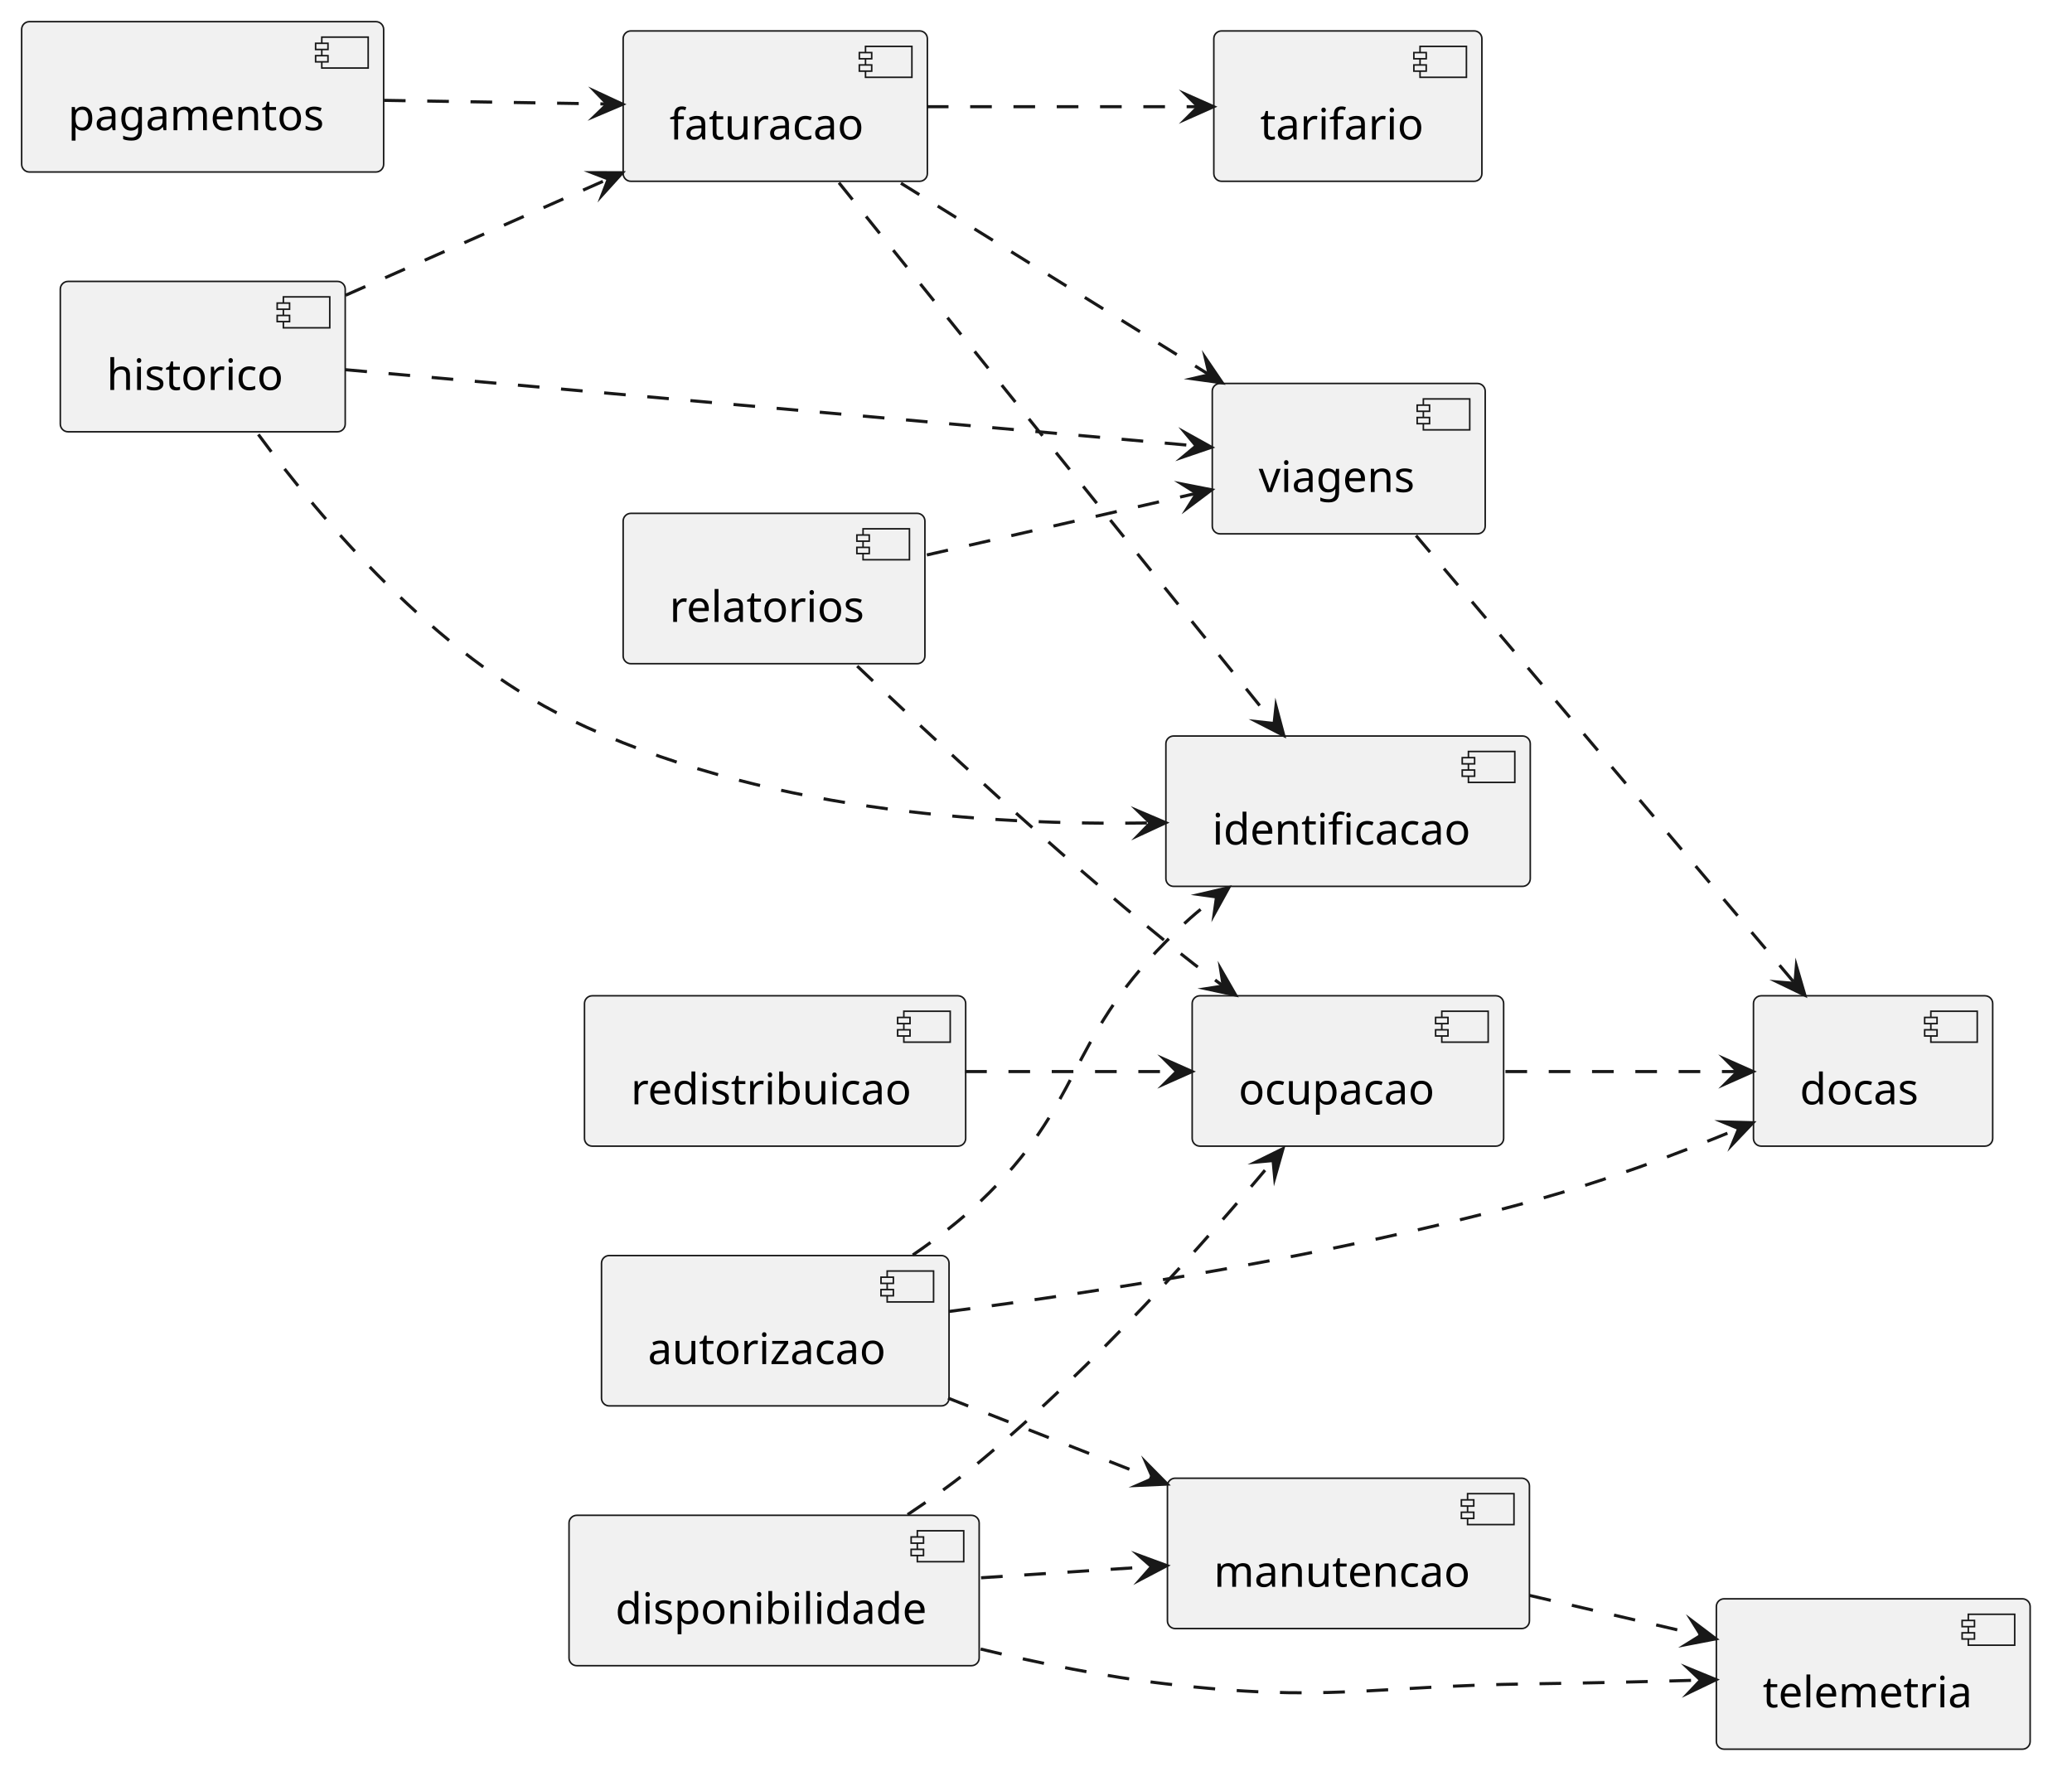
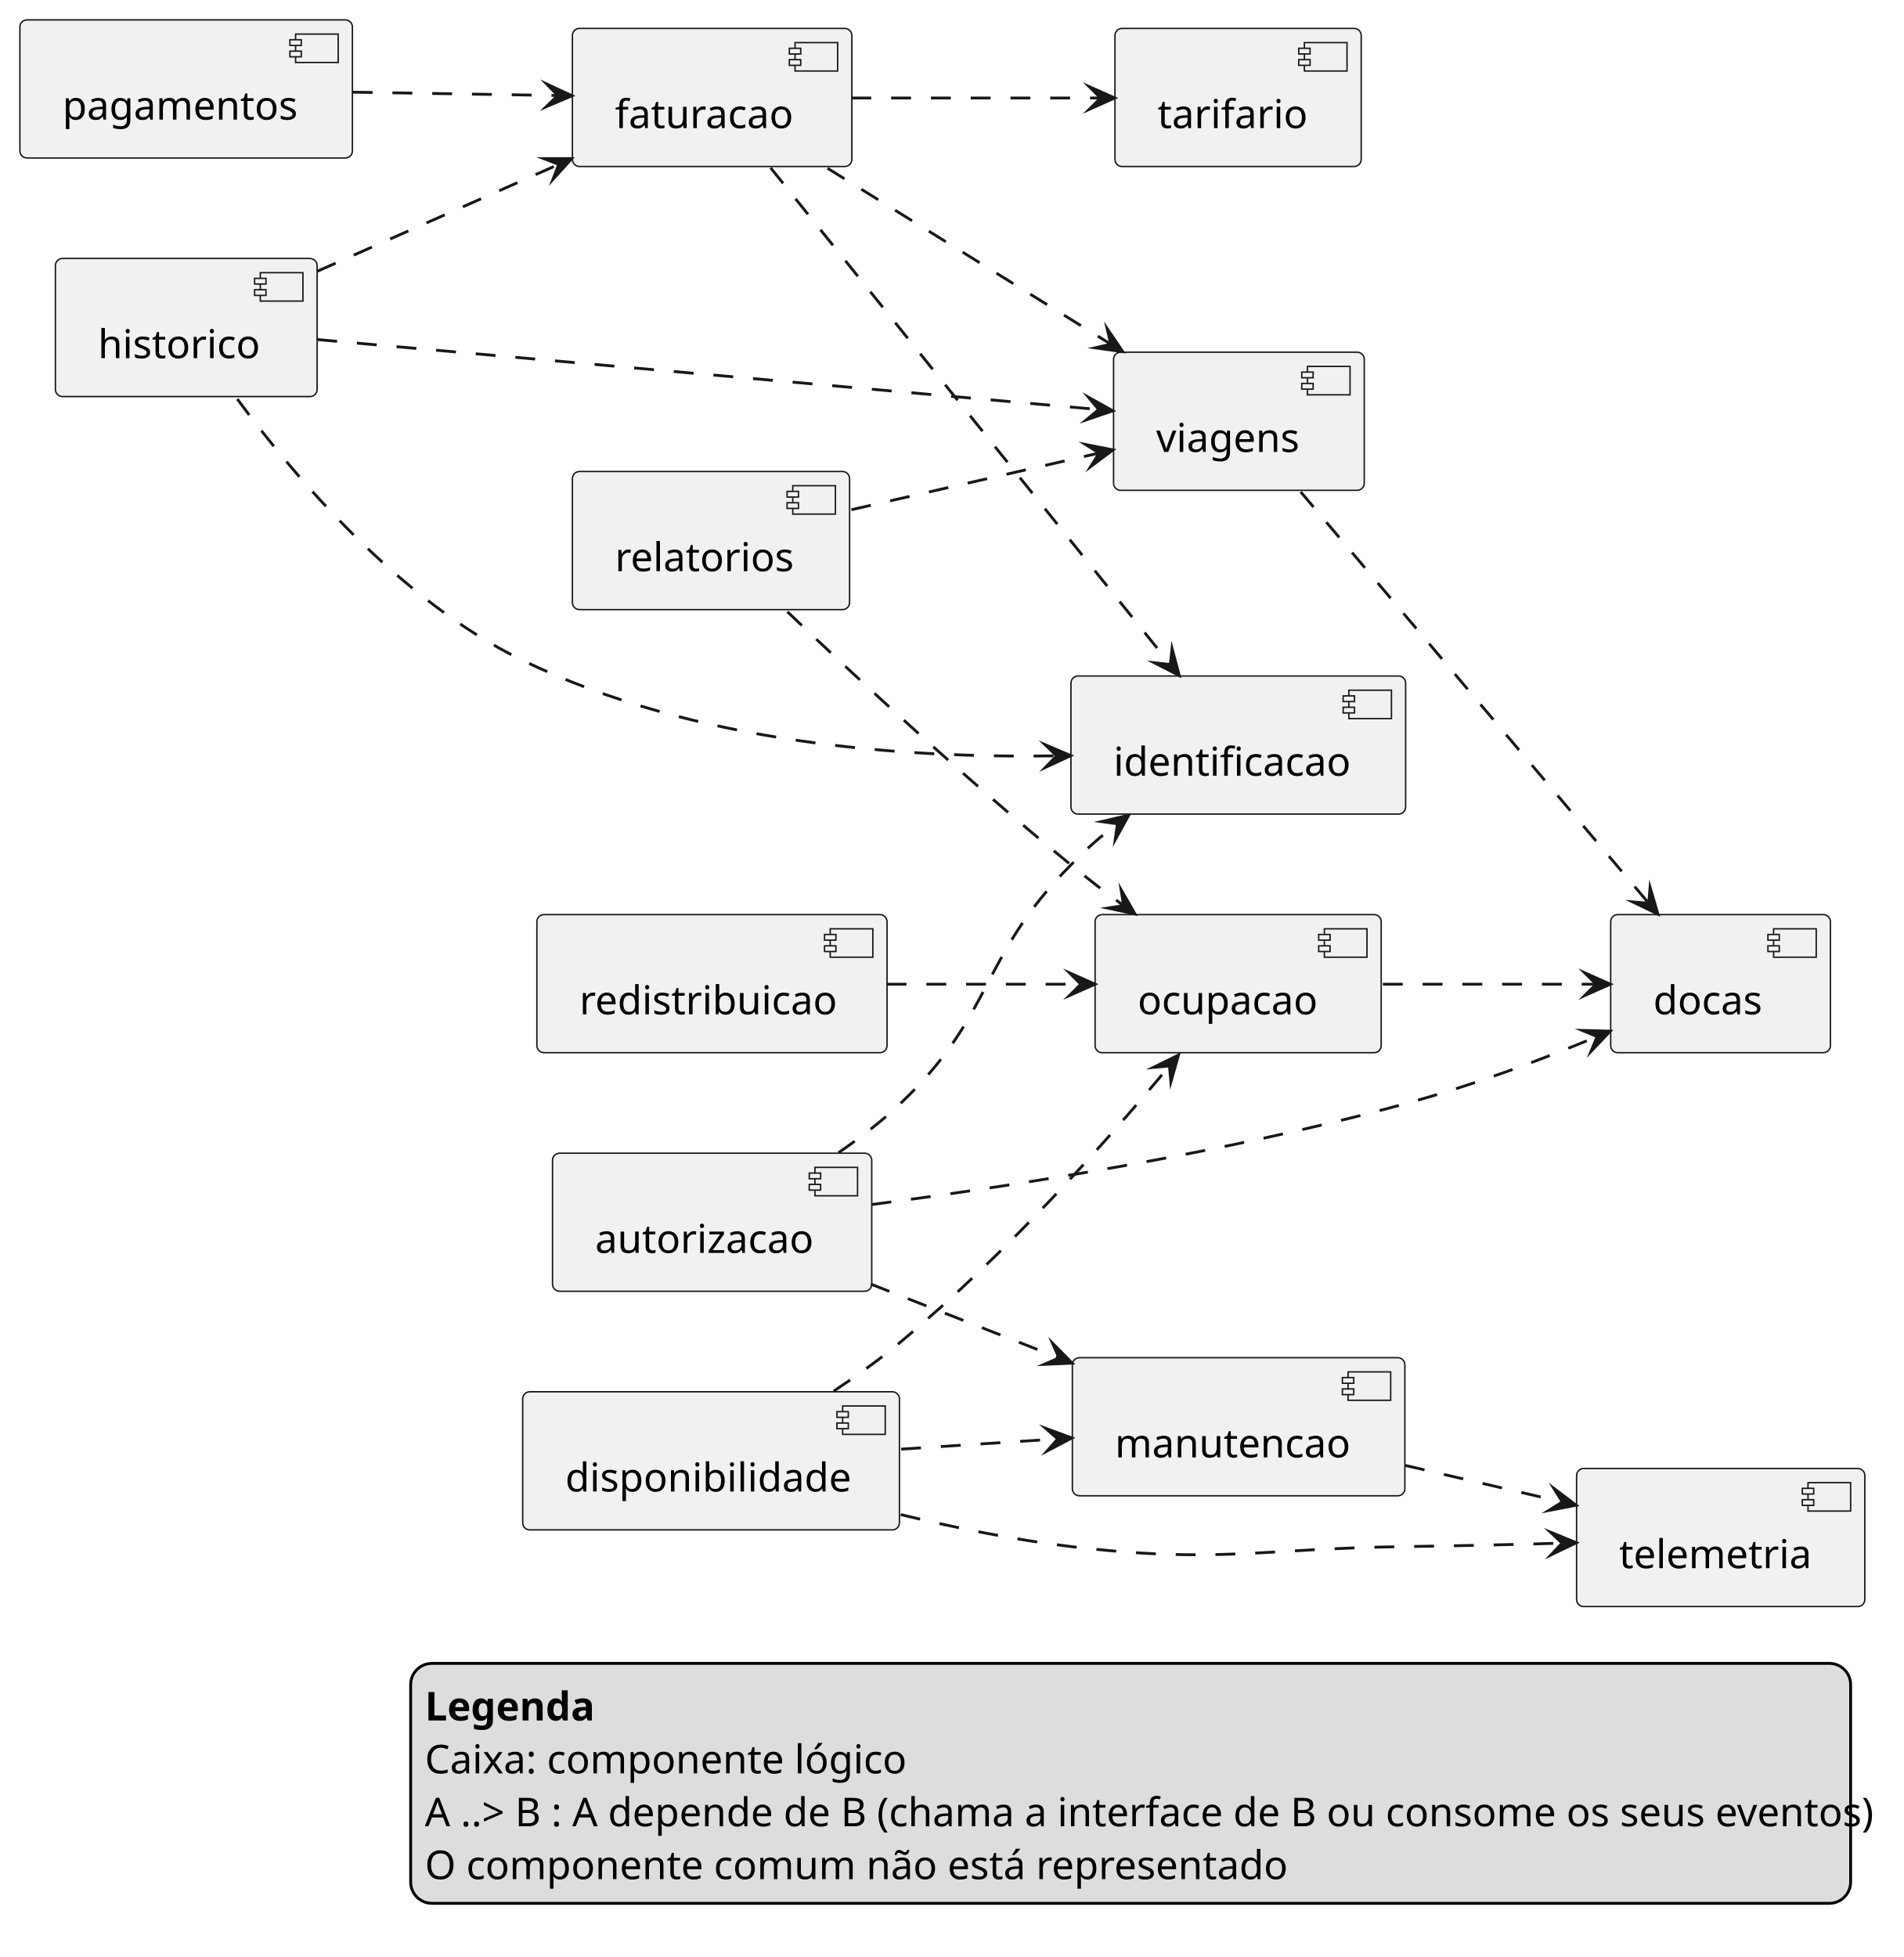
- <svg xmlns="http://www.w3.org/2000/svg" version="1.1" data-diagram-type="DESCRIPTION" style="width:670px;height:579px;background:#FFFFFF;" width="670px" height="579px" viewBox="0 0 670 579" zoomAndPan="magnify" preserveAspectRatio="none" contentStyleType="text/css">
+ <svg xmlns="http://www.w3.org/2000/svg" version="1.1" data-diagram-type="DESCRIPTION" style="width:670px;height:689px;background:#FFFFFF;" width="670px" height="689px" viewBox="0 0 670 689" zoomAndPan="magnify" preserveAspectRatio="none" contentStyleType="text/css">
  <defs />
  <g font-family="sans-serif" lengthAdjust="spacing">
    <g class="entity" data-qualified-name="identificacao" id="ent0001" data-source-line="7">
      <rect x="377" y="238" width="117.827" height="48.621" fill="#F1F1F1" style="stroke:#181818;stroke-width:0.5;" rx="2.5" ry="2.5" />
      <rect x="474.827" y="243" width="15" height="10" fill="#F1F1F1" style="stroke:#181818;stroke-width:0.5;" />
      <rect x="472.827" y="245" width="4" height="2" fill="#F1F1F1" style="stroke:#181818;stroke-width:0.5;" />
      <rect x="472.827" y="249" width="4" height="2" fill="#F1F1F1" style="stroke:#181818;stroke-width:0.5;" />
      <text x="392" y="273.107" fill="#000" font-size="14" textLength="77.827">identificacao</text>
    </g>
    <g class="entity" data-qualified-name="autorizacao" id="ent0002" data-source-line="8">
      <rect x="194.5" y="406" width="112.379" height="48.621" fill="#F1F1F1" style="stroke:#181818;stroke-width:0.5;" rx="2.5" ry="2.5" />
      <rect x="286.879" y="411" width="15" height="10" fill="#F1F1F1" style="stroke:#181818;stroke-width:0.5;" />
      <rect x="284.879" y="413" width="4" height="2" fill="#F1F1F1" style="stroke:#181818;stroke-width:0.5;" />
      <rect x="284.879" y="417" width="4" height="2" fill="#F1F1F1" style="stroke:#181818;stroke-width:0.5;" />
      <text x="209.5" y="441.107" fill="#000" font-size="14" textLength="72.379">autorizacao</text>
    </g>
    <g class="entity" data-qualified-name="docas" id="ent0003" data-source-line="9">
      <rect x="567" y="322" width="77.358" height="48.621" fill="#F1F1F1" style="stroke:#181818;stroke-width:0.5;" rx="2.5" ry="2.5" />
      <rect x="624.358" y="327" width="15" height="10" fill="#F1F1F1" style="stroke:#181818;stroke-width:0.5;" />
      <rect x="622.358" y="329" width="4" height="2" fill="#F1F1F1" style="stroke:#181818;stroke-width:0.5;" />
      <rect x="622.358" y="333" width="4" height="2" fill="#F1F1F1" style="stroke:#181818;stroke-width:0.5;" />
      <text x="582" y="357.107" fill="#000" font-size="14" textLength="37.358">docas</text>
    </g>
    <g class="entity" data-qualified-name="viagens" id="ent0004" data-source-line="10">
      <rect x="392" y="124" width="88.255" height="48.621" fill="#F1F1F1" style="stroke:#181818;stroke-width:0.5;" rx="2.5" ry="2.5" />
      <rect x="460.255" y="129" width="15" height="10" fill="#F1F1F1" style="stroke:#181818;stroke-width:0.5;" />
      <rect x="458.255" y="131" width="4" height="2" fill="#F1F1F1" style="stroke:#181818;stroke-width:0.5;" />
      <rect x="458.255" y="135" width="4" height="2" fill="#F1F1F1" style="stroke:#181818;stroke-width:0.5;" />
      <text x="407" y="159.107" fill="#000" font-size="14" textLength="48.255">viagens</text>
    </g>
    <g class="entity" data-qualified-name="ocupacao" id="ent0005" data-source-line="11">
      <rect x="385.5" y="322" width="100.717" height="48.621" fill="#F1F1F1" style="stroke:#181818;stroke-width:0.5;" rx="2.5" ry="2.5" />
      <rect x="466.217" y="327" width="15" height="10" fill="#F1F1F1" style="stroke:#181818;stroke-width:0.5;" />
      <rect x="464.217" y="329" width="4" height="2" fill="#F1F1F1" style="stroke:#181818;stroke-width:0.5;" />
      <rect x="464.217" y="333" width="4" height="2" fill="#F1F1F1" style="stroke:#181818;stroke-width:0.5;" />
      <text x="400.5" y="357.107" fill="#000" font-size="14" textLength="60.717">ocupacao</text>
    </g>
    <g class="entity" data-qualified-name="disponibilidade" id="ent0006" data-source-line="12">
      <rect x="184" y="490" width="132.627" height="48.621" fill="#F1F1F1" style="stroke:#181818;stroke-width:0.5;" rx="2.5" ry="2.5" />
      <rect x="296.627" y="495" width="15" height="10" fill="#F1F1F1" style="stroke:#181818;stroke-width:0.5;" />
      <rect x="294.627" y="497" width="4" height="2" fill="#F1F1F1" style="stroke:#181818;stroke-width:0.5;" />
      <rect x="294.627" y="501" width="4" height="2" fill="#F1F1F1" style="stroke:#181818;stroke-width:0.5;" />
      <text x="199" y="525.107" fill="#000" font-size="14" textLength="92.627">disponibilidade</text>
    </g>
    <g class="entity" data-qualified-name="telemetria" id="ent0007" data-source-line="13">
      <rect x="555" y="517" width="101.469" height="48.621" fill="#F1F1F1" style="stroke:#181818;stroke-width:0.5;" rx="2.5" ry="2.5" />
      <rect x="636.469" y="522" width="15" height="10" fill="#F1F1F1" style="stroke:#181818;stroke-width:0.5;" />
      <rect x="634.469" y="524" width="4" height="2" fill="#F1F1F1" style="stroke:#181818;stroke-width:0.5;" />
      <rect x="634.469" y="528" width="4" height="2" fill="#F1F1F1" style="stroke:#181818;stroke-width:0.5;" />
      <text x="570" y="552.107" fill="#000" font-size="14" textLength="61.469">telemetria</text>
    </g>
    <g class="entity" data-qualified-name="manutencao" id="ent0008" data-source-line="14">
      <rect x="377.5" y="478" width="117.055" height="48.621" fill="#F1F1F1" style="stroke:#181818;stroke-width:0.5;" rx="2.5" ry="2.5" />
      <rect x="474.555" y="483" width="15" height="10" fill="#F1F1F1" style="stroke:#181818;stroke-width:0.5;" />
      <rect x="472.555" y="485" width="4" height="2" fill="#F1F1F1" style="stroke:#181818;stroke-width:0.5;" />
      <rect x="472.555" y="489" width="4" height="2" fill="#F1F1F1" style="stroke:#181818;stroke-width:0.5;" />
      <text x="392.5" y="513.107" fill="#000" font-size="14" textLength="77.055">manutencao</text>
    </g>
    <g class="entity" data-qualified-name="tarifario" id="ent0009" data-source-line="15">
      <rect x="392.5" y="10" width="86.683" height="48.621" fill="#F1F1F1" style="stroke:#181818;stroke-width:0.5;" rx="2.5" ry="2.5" />
      <rect x="459.183" y="15" width="15" height="10" fill="#F1F1F1" style="stroke:#181818;stroke-width:0.5;" />
      <rect x="457.183" y="17" width="4" height="2" fill="#F1F1F1" style="stroke:#181818;stroke-width:0.5;" />
      <rect x="457.183" y="21" width="4" height="2" fill="#F1F1F1" style="stroke:#181818;stroke-width:0.5;" />
      <text x="407.5" y="45.107" fill="#000" font-size="14" textLength="46.683">tarifario</text>
    </g>
    <g class="entity" data-qualified-name="faturacao" id="ent0010" data-source-line="16">
      <rect x="201.5" y="10" width="98.372" height="48.621" fill="#F1F1F1" style="stroke:#181818;stroke-width:0.5;" rx="2.5" ry="2.5" />
      <rect x="279.872" y="15" width="15" height="10" fill="#F1F1F1" style="stroke:#181818;stroke-width:0.5;" />
      <rect x="277.872" y="17" width="4" height="2" fill="#F1F1F1" style="stroke:#181818;stroke-width:0.5;" />
      <rect x="277.872" y="21" width="4" height="2" fill="#F1F1F1" style="stroke:#181818;stroke-width:0.5;" />
      <text x="216.5" y="45.107" fill="#000" font-size="14" textLength="58.372">faturacao</text>
    </g>
    <g class="entity" data-qualified-name="pagamentos" id="ent0011" data-source-line="17">
      <rect x="7" y="7" width="117.055" height="48.621" fill="#F1F1F1" style="stroke:#181818;stroke-width:0.5;" rx="2.5" ry="2.5" />
      <rect x="104.055" y="12" width="15" height="10" fill="#F1F1F1" style="stroke:#181818;stroke-width:0.5;" />
      <rect x="102.055" y="14" width="4" height="2" fill="#F1F1F1" style="stroke:#181818;stroke-width:0.5;" />
      <rect x="102.055" y="18" width="4" height="2" fill="#F1F1F1" style="stroke:#181818;stroke-width:0.5;" />
      <text x="22" y="42.107" fill="#000" font-size="14" textLength="77.055">pagamentos</text>
    </g>
    <g class="entity" data-qualified-name="historico" id="ent0012" data-source-line="18">
      <rect x="19.5" y="91" width="92.131" height="48.621" fill="#F1F1F1" style="stroke:#181818;stroke-width:0.5;" rx="2.5" ry="2.5" />
      <rect x="91.631" y="96" width="15" height="10" fill="#F1F1F1" style="stroke:#181818;stroke-width:0.5;" />
      <rect x="89.631" y="98" width="4" height="2" fill="#F1F1F1" style="stroke:#181818;stroke-width:0.5;" />
      <rect x="89.631" y="102" width="4" height="2" fill="#F1F1F1" style="stroke:#181818;stroke-width:0.5;" />
      <text x="34.5" y="126.107" fill="#000" font-size="14" textLength="52.131">historico</text>
    </g>
    <g class="entity" data-qualified-name="redistribuicao" id="ent0013" data-source-line="19">
      <rect x="189" y="322" width="123.262" height="48.621" fill="#F1F1F1" style="stroke:#181818;stroke-width:0.5;" rx="2.5" ry="2.5" />
      <rect x="292.262" y="327" width="15" height="10" fill="#F1F1F1" style="stroke:#181818;stroke-width:0.5;" />
      <rect x="290.262" y="329" width="4" height="2" fill="#F1F1F1" style="stroke:#181818;stroke-width:0.5;" />
      <rect x="290.262" y="333" width="4" height="2" fill="#F1F1F1" style="stroke:#181818;stroke-width:0.5;" />
      <text x="204" y="357.107" fill="#000" font-size="14" textLength="83.262">redistribuicao</text>
    </g>
    <g class="entity" data-qualified-name="relatorios" id="ent0014" data-source-line="20">
      <rect x="201.5" y="166" width="97.579" height="48.621" fill="#F1F1F1" style="stroke:#181818;stroke-width:0.5;" rx="2.5" ry="2.5" />
      <rect x="279.079" y="171" width="15" height="10" fill="#F1F1F1" style="stroke:#181818;stroke-width:0.5;" />
      <rect x="277.079" y="173" width="4" height="2" fill="#F1F1F1" style="stroke:#181818;stroke-width:0.5;" />
      <rect x="277.079" y="177" width="4" height="2" fill="#F1F1F1" style="stroke:#181818;stroke-width:0.5;" />
      <text x="216.5" y="201.107" fill="#000" font-size="14" textLength="57.579">relatorios</text>
    </g>
    <g class="link" data-entity-1="ent0002" data-entity-2="ent0001" id="lnk15" data-source-line="22" data-link-type="dependency">
      <path d="M295.17,405.82 C302.83,400.59 310.44,394.74 317,388.5 C350.24,356.88 344.66,337.05 377,304.5 C383.13,298.33 386.262,295.406 393.362,290.036" style="stroke:#181818;stroke-width:1;stroke-dasharray:7,7;" fill="none" id="autorizacao-to-identificacao" />
      <polygon points="397.35,287.02,387.759,289.259,393.362,290.036,392.585,295.639,397.35,287.02" fill="#181818" style="stroke:#181818;stroke-width:1;stroke-linejoin:miter;stroke-miterlimit:10;" />
    </g>
    <g class="link" data-entity-1="ent0002" data-entity-2="ent0008" id="lnk16" data-source-line="23" data-link-type="dependency">
      <path d="M306.56,452.1 C328.94,460.88 350.145,469.204 372.785,478.084" style="stroke:#181818;stroke-width:1;stroke-dasharray:7,7;" fill="none" id="autorizacao-to-manutencao" />
      <polygon points="377.44,479.91,370.522,472.9,372.785,478.084,367.601,480.348,377.44,479.91" fill="#181818" style="stroke:#181818;stroke-width:1;stroke-linejoin:miter;stroke-miterlimit:10;" />
    </g>
    <g class="link" data-entity-1="ent0002" data-entity-2="ent0003" id="lnk17" data-source-line="24" data-link-type="dependency">
      <path d="M306.81,424.09 C356.61,417.59 431.51,405.97 495,388.5 C519.44,381.77 541.39,373.571 562.23,364.951" style="stroke:#181818;stroke-width:1;stroke-dasharray:7,7;" fill="none" id="autorizacao-to-docas" />
      <polygon points="566.85,363.04,557.004,362.784,562.23,364.951,560.062,370.176,566.85,363.04" fill="#181818" style="stroke:#181818;stroke-width:1;stroke-linejoin:miter;stroke-miterlimit:10;" />
    </g>
    <g class="link" data-entity-1="ent0004" data-entity-2="ent0003" id="lnk18" data-source-line="25" data-link-type="dependency">
      <path d="M457.88,173.18 C490.06,211.22 548.21,279.963 580.4,318.003" style="stroke:#181818;stroke-width:1;stroke-dasharray:7,7;" fill="none" id="viagens-to-docas" />
      <polygon points="583.63,321.82,580.87,312.366,580.4,318.003,574.763,317.534,583.63,321.82" fill="#181818" style="stroke:#181818;stroke-width:1;stroke-linejoin:miter;stroke-miterlimit:10;" />
    </g>
    <g class="link" data-entity-1="ent0005" data-entity-2="ent0003" id="lnk19" data-source-line="26" data-link-type="dependency">
      <path d="M486.8,346.5 C512.45,346.5 538.22,346.5 561.86,346.5" style="stroke:#181818;stroke-width:1;stroke-dasharray:7,7;" fill="none" id="ocupacao-to-docas" />
      <polygon points="566.86,346.5,557.86,342.5,561.86,346.5,557.86,350.5,566.86,346.5" fill="#181818" style="stroke:#181818;stroke-width:1;stroke-linejoin:miter;stroke-miterlimit:10;" />
    </g>
    <g class="link" data-entity-1="ent0008" data-entity-2="ent0007" id="lnk20" data-source-line="27" data-link-type="dependency">
      <path d="M494.64,515.92 C514.23,520.48 531.07,524.407 549.98,528.807" style="stroke:#181818;stroke-width:1;stroke-dasharray:7,7;" fill="none" id="manutencao-to-telemetria" />
      <polygon points="554.85,529.94,546.991,524.004,549.98,528.807,545.178,531.796,554.85,529.94" fill="#181818" style="stroke:#181818;stroke-width:1;stroke-linejoin:miter;stroke-miterlimit:10;" />
    </g>
    <g class="link" data-entity-1="ent0006" data-entity-2="ent0005" id="lnk21" data-source-line="28" data-link-type="dependency">
      <path d="M293.48,489.78 C301.54,484.43 309.73,478.55 317,472.5 C354.78,441.06 389.379,402.031 411.669,375.281" style="stroke:#181818;stroke-width:1;stroke-dasharray:7,7;" fill="none" id="disponibilidade-to-ocupacao" />
      <polygon points="414.87,371.44,406.036,375.794,411.669,375.281,412.182,380.915,414.87,371.44" fill="#181818" style="stroke:#181818;stroke-width:1;stroke-linejoin:miter;stroke-miterlimit:10;" />
    </g>
    <g class="link" data-entity-1="ent0006" data-entity-2="ent0007" id="lnk22" data-source-line="29" data-link-type="dependency">
      <path d="M317.09,533.24 C336.24,537.88 357.31,542.18 377,544.5 C429.08,550.64 442.56,545.22 495,544.5 C514.59,544.23 531.142,543.834 549.902,543.294" style="stroke:#181818;stroke-width:1;stroke-dasharray:7,7;" fill="none" id="disponibilidade-to-telemetria" />
      <polygon points="554.9,543.15,545.789,539.411,549.902,543.294,546.019,547.407,554.9,543.15" fill="#181818" style="stroke:#181818;stroke-width:1;stroke-linejoin:miter;stroke-miterlimit:10;" />
    </g>
    <g class="link" data-entity-1="ent0006" data-entity-2="ent0008" id="lnk23" data-source-line="30" data-link-type="dependency">
      <path d="M317.23,510.2 C336.87,508.92 353.261,507.847 372.341,506.597" style="stroke:#181818;stroke-width:1;stroke-dasharray:7,7;" fill="none" id="disponibilidade-to-manutencao" />
      <polygon points="377.33,506.27,368.088,502.867,372.341,506.597,368.611,510.85,377.33,506.27" fill="#181818" style="stroke:#181818;stroke-width:1;stroke-linejoin:miter;stroke-miterlimit:10;" />
    </g>
    <g class="link" data-entity-1="ent0010" data-entity-2="ent0004" id="lnk24" data-source-line="31" data-link-type="dependency">
      <path d="M291.32,59.24 C322.1,78.36 360.253,102.061 391.013,121.171" style="stroke:#181818;stroke-width:1;stroke-dasharray:7,7;" fill="none" id="faturacao-to-viagens" />
      <polygon points="395.26,123.81,389.726,115.663,391.013,121.171,385.504,122.458,395.26,123.81" fill="#181818" style="stroke:#181818;stroke-width:1;stroke-linejoin:miter;stroke-miterlimit:10;" />
    </g>
    <g class="link" data-entity-1="ent0010" data-entity-2="ent0009" id="lnk25" data-source-line="32" data-link-type="dependency">
      <path d="M299.71,34.5 C328.49,34.5 359.7,34.5 387.42,34.5" style="stroke:#181818;stroke-width:1;stroke-dasharray:7,7;" fill="none" id="faturacao-to-tarifario" />
      <polygon points="392.42,34.5,383.42,30.5,387.42,34.5,383.42,38.5,392.42,34.5" fill="#181818" style="stroke:#181818;stroke-width:1;stroke-linejoin:miter;stroke-miterlimit:10;" />
    </g>
    <g class="link" data-entity-1="ent0010" data-entity-2="ent0001" id="lnk26" data-source-line="33" data-link-type="dependency">
      <path d="M271.28,59.09 C296,89.83 339.62,144.06 377,190.5 C389.68,206.25 400.793,220.047 411.993,233.947" style="stroke:#181818;stroke-width:1;stroke-dasharray:7,7;" fill="none" id="faturacao-to-identificacao" />
      <polygon points="415.13,237.84,412.598,228.322,411.993,233.947,406.368,233.342,415.13,237.84" fill="#181818" style="stroke:#181818;stroke-width:1;stroke-linejoin:miter;stroke-miterlimit:10;" />
    </g>
    <g class="link" data-entity-1="ent0011" data-entity-2="ent0010" id="lnk27" data-source-line="34" data-link-type="dependency">
      <path d="M124.15,32.45 C148.98,32.85 172.681,33.238 196.351,33.628" style="stroke:#181818;stroke-width:1;stroke-dasharray:7,7;" fill="none" id="pagamentos-to-faturacao" />
      <polygon points="201.35,33.71,192.417,29.562,196.351,33.628,192.285,37.561,201.35,33.71" fill="#181818" style="stroke:#181818;stroke-width:1;stroke-linejoin:miter;stroke-miterlimit:10;" />
    </g>
    <g class="link" data-entity-1="ent0012" data-entity-2="ent0004" id="lnk28" data-source-line="35" data-link-type="dependency">
      <path d="M111.69,119.55 C183.18,125.95 316.48,137.884 386.76,144.184" style="stroke:#181818;stroke-width:1;stroke-dasharray:7,7;" fill="none" id="historico-to-viagens" />
      <polygon points="391.74,144.63,383.133,139.842,386.76,144.184,382.419,147.81,391.74,144.63" fill="#181818" style="stroke:#181818;stroke-width:1;stroke-linejoin:miter;stroke-miterlimit:10;" />
    </g>
    <g class="link" data-entity-1="ent0012" data-entity-2="ent0010" id="lnk29" data-source-line="36" data-link-type="dependency">
      <path d="M111.74,95.48 C138.94,83.44 168.968,70.144 196.688,57.874" style="stroke:#181818;stroke-width:1;stroke-dasharray:7,7;" fill="none" id="historico-to-faturacao" />
      <polygon points="201.26,55.85,191.411,55.835,196.688,57.874,194.649,63.151,201.26,55.85" fill="#181818" style="stroke:#181818;stroke-width:1;stroke-linejoin:miter;stroke-miterlimit:10;" />
    </g>
    <g class="link" data-entity-1="ent0012" data-entity-2="ent0001" id="lnk30" data-source-line="37" data-link-type="dependency">
      <path d="M83.54,140.49 C103.91,168.14 140.73,211.54 184,232.5 C245.12,262.11 319.071,266.96 371.951,266.11" style="stroke:#181818;stroke-width:1;stroke-dasharray:7,7;" fill="none" id="historico-to-identificacao" />
      <polygon points="376.95,266.03,367.887,262.175,371.951,266.11,368.015,270.174,376.95,266.03" fill="#181818" style="stroke:#181818;stroke-width:1;stroke-linejoin:miter;stroke-miterlimit:10;" />
    </g>
    <g class="link" data-entity-1="ent0013" data-entity-2="ent0005" id="lnk31" data-source-line="38" data-link-type="dependency">
      <path d="M312.09,346.5 C335.9,346.5 357.87,346.5 380.47,346.5" style="stroke:#181818;stroke-width:1;stroke-dasharray:7,7;" fill="none" id="redistribuicao-to-ocupacao" />
      <polygon points="385.47,346.5,376.47,342.5,380.47,346.5,376.47,350.5,385.47,346.5" fill="#181818" style="stroke:#181818;stroke-width:1;stroke-linejoin:miter;stroke-miterlimit:10;" />
    </g>
    <g class="link" data-entity-1="ent0014" data-entity-2="ent0004" id="lnk32" data-source-line="39" data-link-type="dependency">
      <path d="M299.71,179.46 C328.28,172.93 359.296,165.825 386.936,159.505" style="stroke:#181818;stroke-width:1;stroke-dasharray:7,7;" fill="none" id="relatorios-to-viagens" />
      <polygon points="391.81,158.39,382.145,156.497,386.936,159.505,383.928,164.295,391.81,158.39" fill="#181818" style="stroke:#181818;stroke-width:1;stroke-linejoin:miter;stroke-miterlimit:10;" />
    </g>
    <g class="link" data-entity-1="ent0014" data-entity-2="ent0005" id="lnk33" data-source-line="40" data-link-type="dependency">
      <path d="M277.19,215.39 C302.05,239.09 341.13,275.37 377,304.5 C384.14,310.3 387.963,313.311 395.533,318.841" style="stroke:#181818;stroke-width:1;stroke-dasharray:7,7;" fill="none" id="relatorios-to-ocupacao" />
      <polygon points="399.57,321.79,394.662,313.251,395.533,318.841,389.943,319.711,399.57,321.79" fill="#181818" style="stroke:#181818;stroke-width:1;stroke-linejoin:miter;stroke-miterlimit:10;" />
    </g>
+     <g class="legend" data-source-line="42">
+       <rect x="144.564" y="585.621" width="506.904" height="84.484" fill="#DDD" style="stroke:#000;stroke-width:1;" rx="7.5" ry="7.5" />
+       <text x="149.564" y="605.729" fill="#000" font-size="14" textLength="57.565" font-weight="700">Legenda</text>
+       <text x="149.564" y="624.35" fill="#000" font-size="14" textLength="161.096">Caixa: componente lógico</text>
+       <text x="149.564" y="642.971" fill="#000" font-size="14" textLength="496.904">A ..&gt; B : A depende de B (chama a interface de B ou consome os seus eventos)</text>
+       <text x="149.564" y="661.592" fill="#000" font-size="14" textLength="285.612">O componente comum não está representado</text>
+     </g>
  </g>
</svg>
